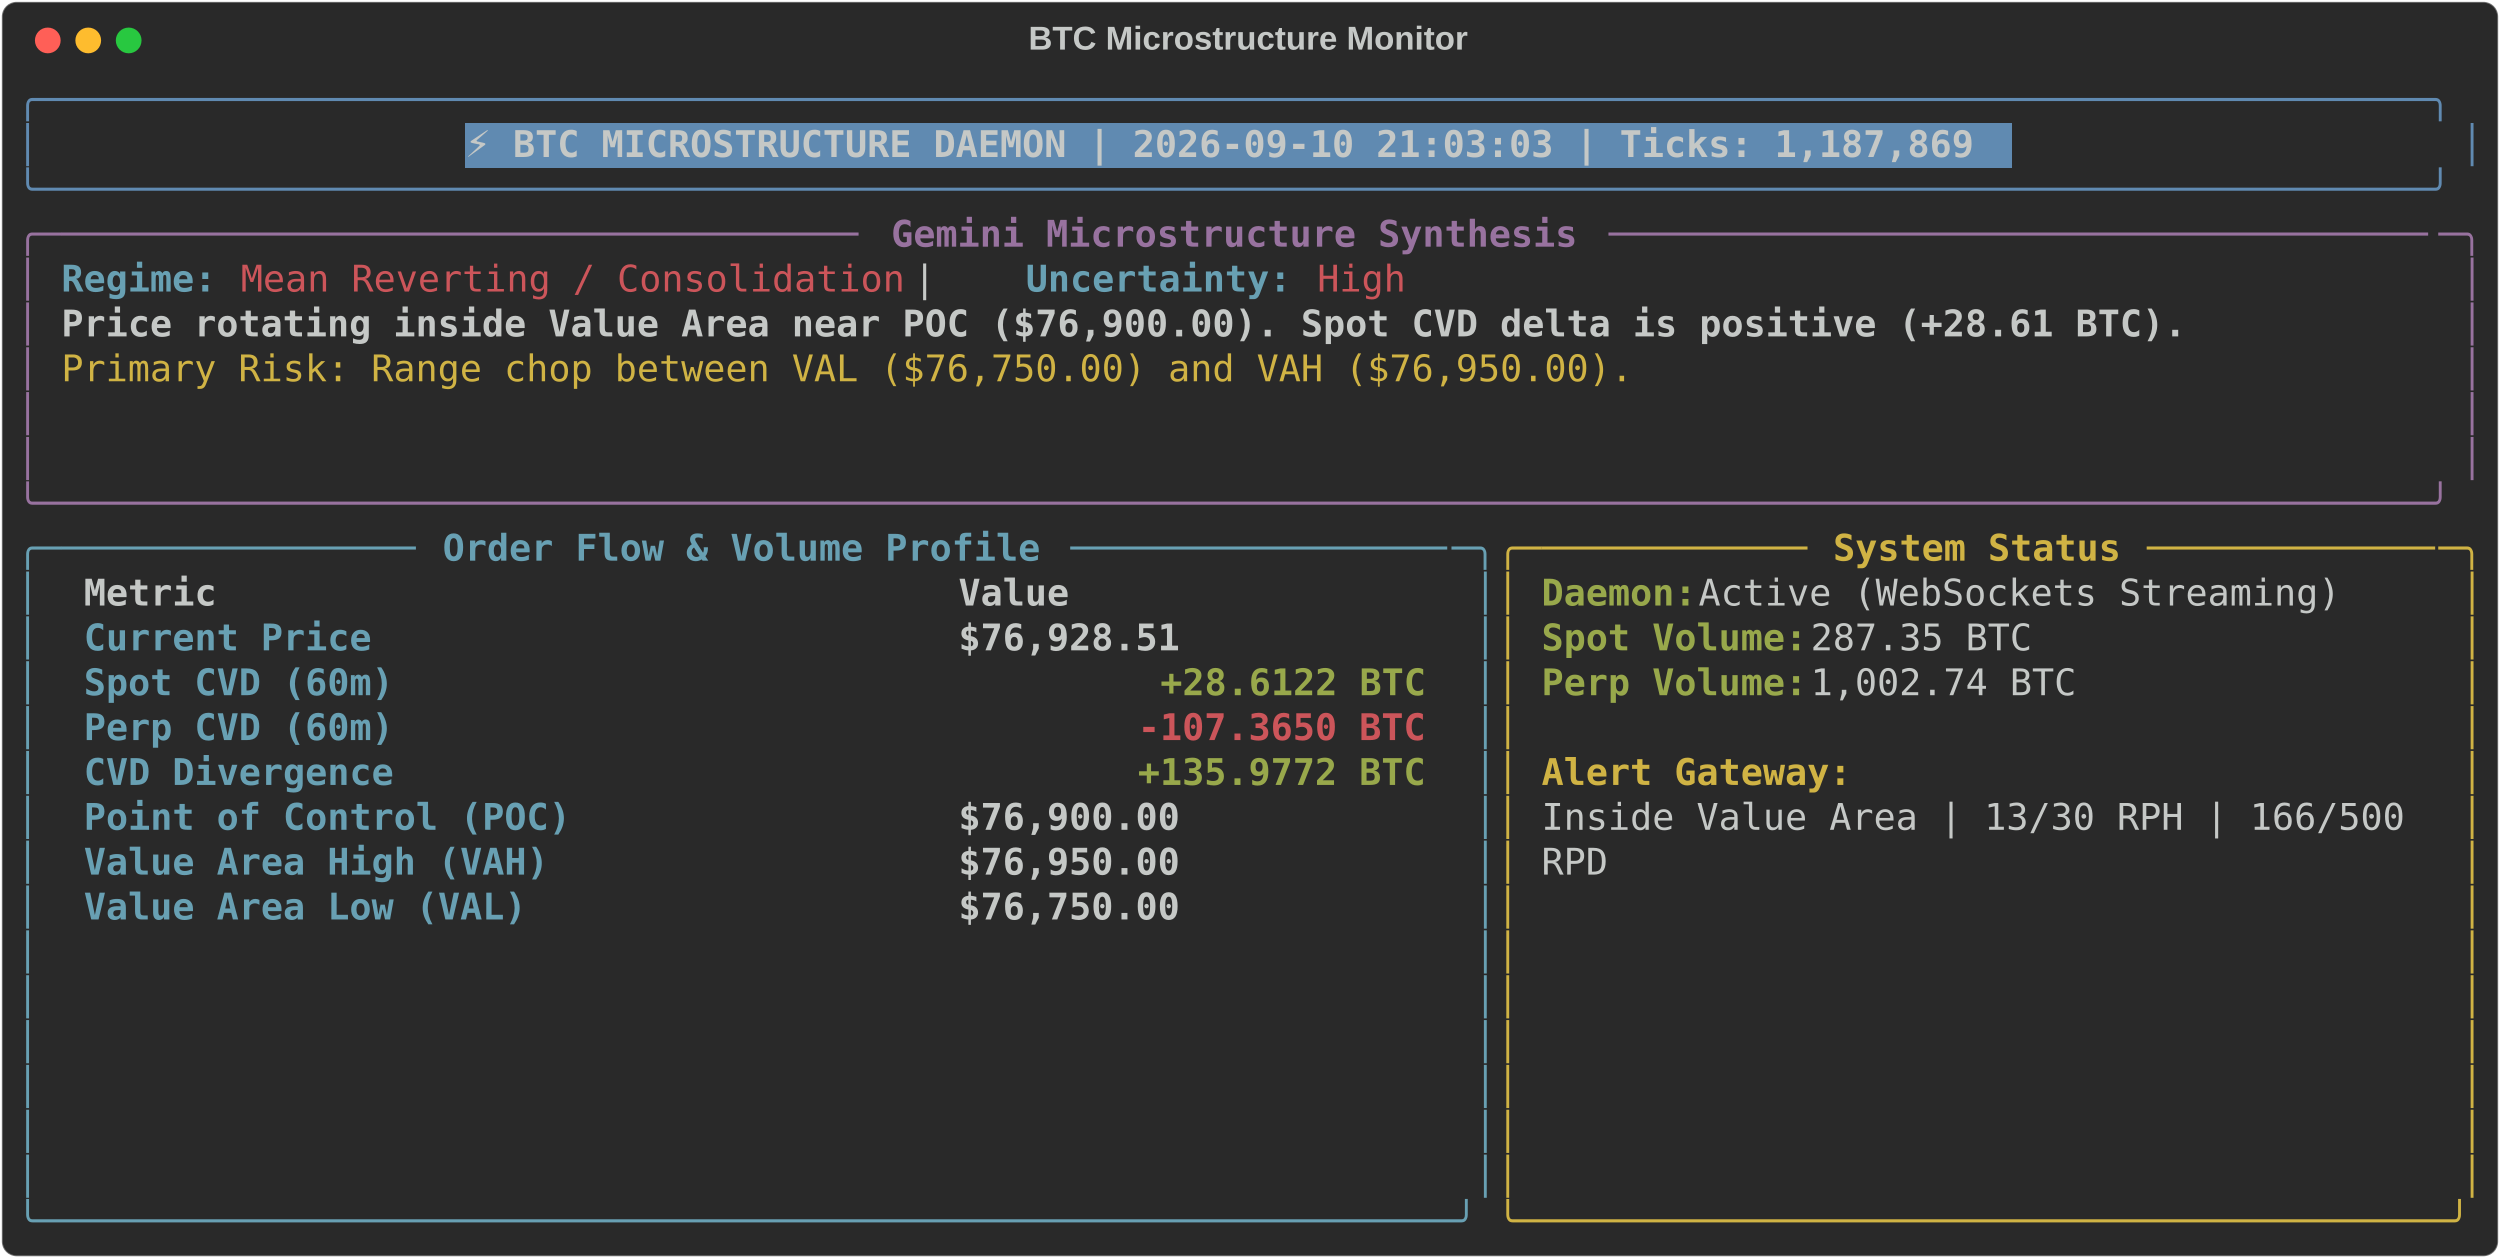
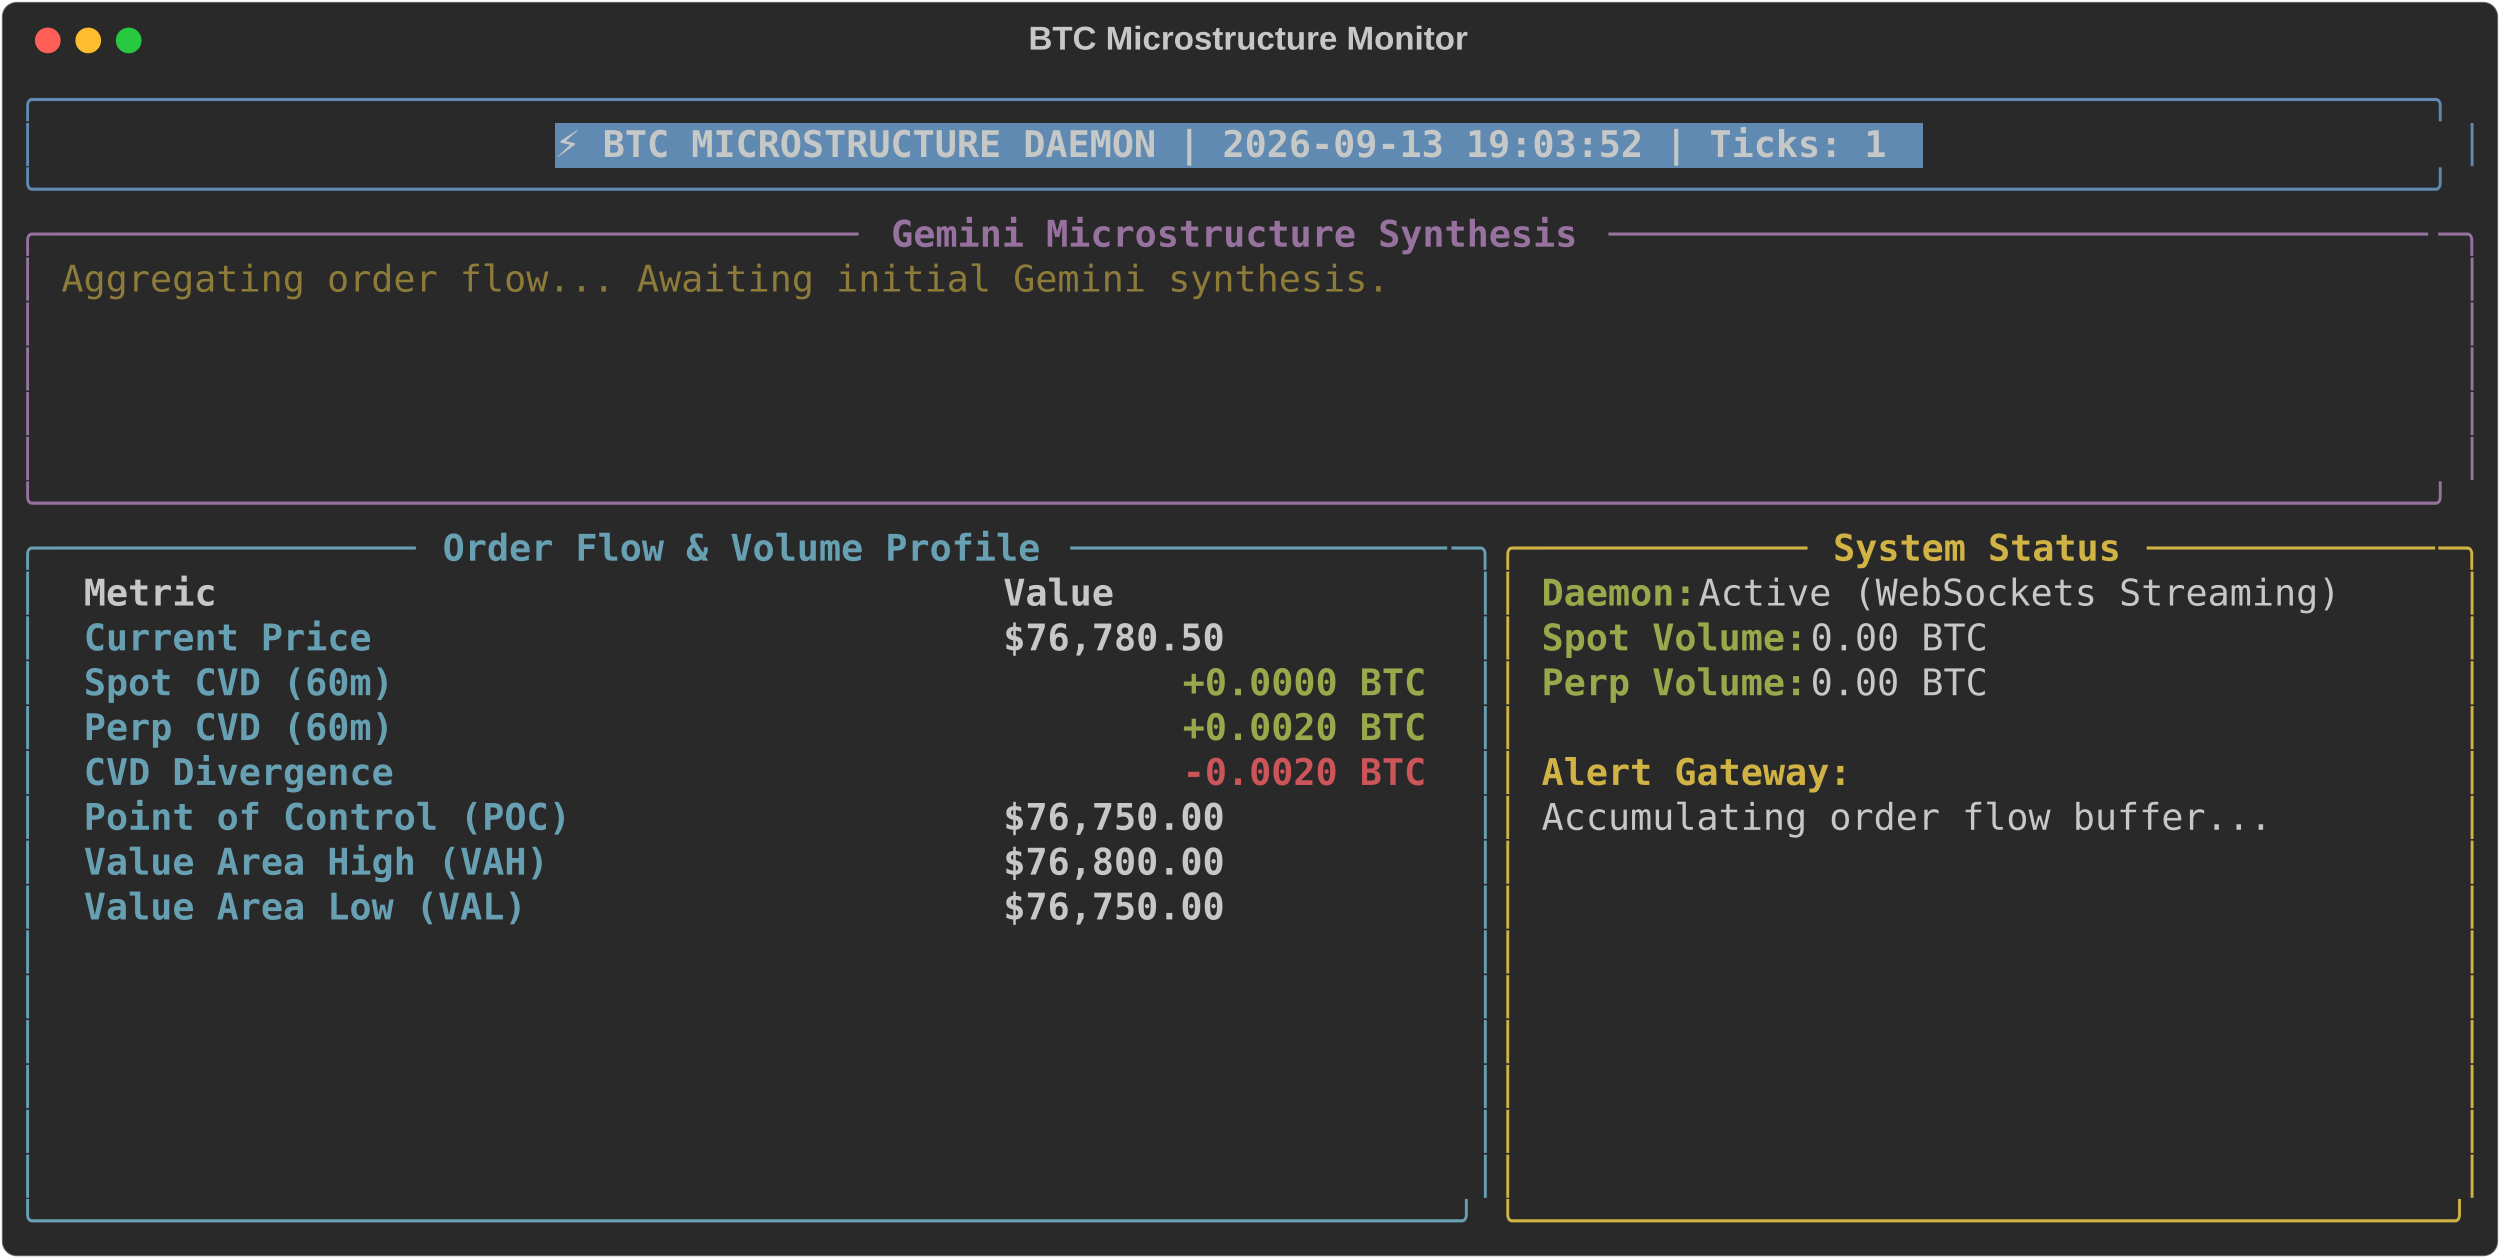
<svg xmlns="http://www.w3.org/2000/svg" class="rich-terminal" viewBox="0 0 1360 684.4">
  <style>

    @font-face {
        font-family: "Fira Code";
        src: local("FiraCode-Regular"),
                url("https://cdnjs.cloudflare.com/ajax/libs/firacode/6.2.0/woff2/FiraCode-Regular.woff2") format("woff2"),
                url("https://cdnjs.cloudflare.com/ajax/libs/firacode/6.2.0/woff/FiraCode-Regular.woff") format("woff");
        font-style: normal;
        font-weight: 400;
    }
    @font-face {
        font-family: "Fira Code";
        src: local("FiraCode-Bold"),
                url("https://cdnjs.cloudflare.com/ajax/libs/firacode/6.2.0/woff2/FiraCode-Bold.woff2") format("woff2"),
                url("https://cdnjs.cloudflare.com/ajax/libs/firacode/6.2.0/woff/FiraCode-Bold.woff") format("woff");
        font-style: bold;
        font-weight: 700;
    }

-     .terminal-3766177375-matrix {
+     .terminal-876259369-matrix {
        font-family: Fira Code, monospace;
        font-size: 20px;
        line-height: 24.4px;
        font-variant-east-asian: full-width;
    }

-     .terminal-3766177375-title {
+     .terminal-876259369-title {
        font-size: 18px;
        font-weight: bold;
        font-family: arial;
    }

-     .terminal-3766177375-r1 { fill: #608ab1 }
- .terminal-3766177375-r2 { fill: #c5c8c6 }
- .terminal-3766177375-r3 { fill: #c5c8c6;font-weight: bold }
- .terminal-3766177375-r4 { fill: #98729f }
- .terminal-3766177375-r5 { fill: #98729f;font-weight: bold }
- .terminal-3766177375-r6 { fill: #68a0b3;font-weight: bold }
- .terminal-3766177375-r7 { fill: #cc555a }
- .terminal-3766177375-r8 { fill: #d0b344 }
- .terminal-3766177375-r9 { fill: #68a0b3 }
- .terminal-3766177375-r10 { fill: #d0b344;font-weight: bold }
- .terminal-3766177375-r11 { fill: #98a84b;font-weight: bold }
- .terminal-3766177375-r12 { fill: #cc555a;font-weight: bold }
+     .terminal-876259369-r1 { fill: #608ab1 }
+ .terminal-876259369-r2 { fill: #c5c8c6 }
+ .terminal-876259369-r3 { fill: #c5c8c6;font-weight: bold }
+ .terminal-876259369-r4 { fill: #98729f }
+ .terminal-876259369-r5 { fill: #98729f;font-weight: bold }
+ .terminal-876259369-r6 { fill: #8d7b39 }
+ .terminal-876259369-r7 { fill: #68a0b3 }
+ .terminal-876259369-r8 { fill: #68a0b3;font-weight: bold }
+ .terminal-876259369-r9 { fill: #d0b344 }
+ .terminal-876259369-r10 { fill: #d0b344;font-weight: bold }
+ .terminal-876259369-r11 { fill: #98a84b;font-weight: bold }
+ .terminal-876259369-r12 { fill: #cc555a;font-weight: bold }
    </style>
  <defs>
-     <clipPath id="terminal-3766177375-clip-terminal">
+     <clipPath id="terminal-876259369-clip-terminal">
      <rect x="0" y="0" width="1341.0" height="633.4" />
    </clipPath>
-     <clipPath id="terminal-3766177375-line-0">
+     <clipPath id="terminal-876259369-line-0">
      <rect x="0" y="1.5" width="1342" height="24.65" />
    </clipPath>
-     <clipPath id="terminal-3766177375-line-1">
+     <clipPath id="terminal-876259369-line-1">
      <rect x="0" y="25.9" width="1342" height="24.65" />
    </clipPath>
-     <clipPath id="terminal-3766177375-line-2">
+     <clipPath id="terminal-876259369-line-2">
      <rect x="0" y="50.3" width="1342" height="24.65" />
    </clipPath>
-     <clipPath id="terminal-3766177375-line-3">
+     <clipPath id="terminal-876259369-line-3">
      <rect x="0" y="74.7" width="1342" height="24.65" />
    </clipPath>
-     <clipPath id="terminal-3766177375-line-4">
+     <clipPath id="terminal-876259369-line-4">
      <rect x="0" y="99.1" width="1342" height="24.65" />
    </clipPath>
-     <clipPath id="terminal-3766177375-line-5">
+     <clipPath id="terminal-876259369-line-5">
      <rect x="0" y="123.5" width="1342" height="24.65" />
    </clipPath>
-     <clipPath id="terminal-3766177375-line-6">
+     <clipPath id="terminal-876259369-line-6">
      <rect x="0" y="147.9" width="1342" height="24.65" />
    </clipPath>
-     <clipPath id="terminal-3766177375-line-7">
+     <clipPath id="terminal-876259369-line-7">
      <rect x="0" y="172.3" width="1342" height="24.65" />
    </clipPath>
-     <clipPath id="terminal-3766177375-line-8">
+     <clipPath id="terminal-876259369-line-8">
      <rect x="0" y="196.7" width="1342" height="24.65" />
    </clipPath>
-     <clipPath id="terminal-3766177375-line-9">
+     <clipPath id="terminal-876259369-line-9">
      <rect x="0" y="221.1" width="1342" height="24.65" />
    </clipPath>
-     <clipPath id="terminal-3766177375-line-10">
+     <clipPath id="terminal-876259369-line-10">
      <rect x="0" y="245.5" width="1342" height="24.65" />
    </clipPath>
-     <clipPath id="terminal-3766177375-line-11">
+     <clipPath id="terminal-876259369-line-11">
      <rect x="0" y="269.9" width="1342" height="24.65" />
    </clipPath>
-     <clipPath id="terminal-3766177375-line-12">
+     <clipPath id="terminal-876259369-line-12">
      <rect x="0" y="294.3" width="1342" height="24.65" />
    </clipPath>
-     <clipPath id="terminal-3766177375-line-13">
+     <clipPath id="terminal-876259369-line-13">
      <rect x="0" y="318.7" width="1342" height="24.65" />
    </clipPath>
-     <clipPath id="terminal-3766177375-line-14">
+     <clipPath id="terminal-876259369-line-14">
      <rect x="0" y="343.1" width="1342" height="24.65" />
    </clipPath>
-     <clipPath id="terminal-3766177375-line-15">
+     <clipPath id="terminal-876259369-line-15">
      <rect x="0" y="367.5" width="1342" height="24.65" />
    </clipPath>
-     <clipPath id="terminal-3766177375-line-16">
+     <clipPath id="terminal-876259369-line-16">
      <rect x="0" y="391.9" width="1342" height="24.65" />
    </clipPath>
-     <clipPath id="terminal-3766177375-line-17">
+     <clipPath id="terminal-876259369-line-17">
      <rect x="0" y="416.3" width="1342" height="24.65" />
    </clipPath>
-     <clipPath id="terminal-3766177375-line-18">
+     <clipPath id="terminal-876259369-line-18">
      <rect x="0" y="440.7" width="1342" height="24.65" />
    </clipPath>
-     <clipPath id="terminal-3766177375-line-19">
+     <clipPath id="terminal-876259369-line-19">
      <rect x="0" y="465.1" width="1342" height="24.65" />
    </clipPath>
-     <clipPath id="terminal-3766177375-line-20">
+     <clipPath id="terminal-876259369-line-20">
      <rect x="0" y="489.5" width="1342" height="24.65" />
    </clipPath>
-     <clipPath id="terminal-3766177375-line-21">
+     <clipPath id="terminal-876259369-line-21">
      <rect x="0" y="513.9" width="1342" height="24.65" />
    </clipPath>
-     <clipPath id="terminal-3766177375-line-22">
+     <clipPath id="terminal-876259369-line-22">
      <rect x="0" y="538.3" width="1342" height="24.65" />
    </clipPath>
-     <clipPath id="terminal-3766177375-line-23">
+     <clipPath id="terminal-876259369-line-23">
      <rect x="0" y="562.7" width="1342" height="24.65" />
    </clipPath>
-     <clipPath id="terminal-3766177375-line-24">
+     <clipPath id="terminal-876259369-line-24">
      <rect x="0" y="587.1" width="1342" height="24.65" />
    </clipPath>
  </defs>
  <rect fill="#292929" stroke="rgba(255,255,255,0.35)" stroke-width="1" x="1" y="1" width="1358" height="682.4" rx="8" />
-   <text class="terminal-3766177375-title" fill="#c5c8c6" text-anchor="middle" x="679" y="27">BTC Microstructure Monitor</text>
+   <text class="terminal-876259369-title" fill="#c5c8c6" text-anchor="middle" x="679" y="27">BTC Microstructure Monitor</text>
  <g transform="translate(26,22)">
    <circle cx="0" cy="0" r="7" fill="#ff5f57" />
    <circle cx="22" cy="0" r="7" fill="#febc2e" />
    <circle cx="44" cy="0" r="7" fill="#28c840" />
  </g>
-   <g transform="translate(9, 41)" clip-path="url(#terminal-3766177375-clip-terminal)">
-     <rect fill="#608ab1" x="244" y="25.9" width="841.8" height="24.65" shape-rendering="crispEdges" />
-     <g class="terminal-3766177375-matrix">
-       <text class="terminal-3766177375-r1" x="0" y="20" textLength="1342" clip-path="url(#terminal-3766177375-line-0)">╭────────────────────────────────────────────────────────────────────────────────────────────────────────────╮</text>
-       <text class="terminal-3766177375-r2" x="1342" y="20" textLength="12.2" clip-path="url(#terminal-3766177375-line-0)">
- </text>
-       <text class="terminal-3766177375-r1" x="0" y="44.4" textLength="12.2" clip-path="url(#terminal-3766177375-line-1)">│</text>
-       <text class="terminal-3766177375-r3" x="244" y="44.4" textLength="829.6" clip-path="url(#terminal-3766177375-line-1)">⚡ BTC MICROSTRUCTURE DAEMON | 2026-09-10 21:03:03 | Ticks: 1,187,869</text>
-       <text class="terminal-3766177375-r1" x="1329.8" y="44.4" textLength="12.2" clip-path="url(#terminal-3766177375-line-1)">│</text>
-       <text class="terminal-3766177375-r2" x="1342" y="44.4" textLength="12.2" clip-path="url(#terminal-3766177375-line-1)">
- </text>
-       <text class="terminal-3766177375-r1" x="0" y="68.8" textLength="1342" clip-path="url(#terminal-3766177375-line-2)">╰────────────────────────────────────────────────────────────────────────────────────────────────────────────╯</text>
-       <text class="terminal-3766177375-r2" x="1342" y="68.8" textLength="12.2" clip-path="url(#terminal-3766177375-line-2)">
- </text>
-       <text class="terminal-3766177375-r4" x="0" y="93.2" textLength="24.4" clip-path="url(#terminal-3766177375-line-3)">╭─</text>
-       <text class="terminal-3766177375-r4" x="24.4" y="93.2" textLength="439.2" clip-path="url(#terminal-3766177375-line-3)">────────────────────────────────────</text>
-       <text class="terminal-3766177375-r5" x="475.8" y="93.2" textLength="378.2" clip-path="url(#terminal-3766177375-line-3)">Gemini Microstructure Synthesis</text>
-       <text class="terminal-3766177375-r4" x="866.2" y="93.2" textLength="451.4" clip-path="url(#terminal-3766177375-line-3)">─────────────────────────────────────</text>
-       <text class="terminal-3766177375-r4" x="1317.6" y="93.2" textLength="24.4" clip-path="url(#terminal-3766177375-line-3)">─╮</text>
-       <text class="terminal-3766177375-r2" x="1342" y="93.2" textLength="12.2" clip-path="url(#terminal-3766177375-line-3)">
- </text>
-       <text class="terminal-3766177375-r4" x="0" y="117.6" textLength="12.2" clip-path="url(#terminal-3766177375-line-4)">│</text>
-       <text class="terminal-3766177375-r6" x="24.4" y="117.6" textLength="85.4" clip-path="url(#terminal-3766177375-line-4)">Regime:</text>
-       <text class="terminal-3766177375-r7" x="122" y="117.6" textLength="366" clip-path="url(#terminal-3766177375-line-4)">Mean Reverting / Consolidation</text>
-       <text class="terminal-3766177375-r2" x="488" y="117.6" textLength="61" clip-path="url(#terminal-3766177375-line-4)">  |  </text>
-       <text class="terminal-3766177375-r6" x="549" y="117.6" textLength="146.4" clip-path="url(#terminal-3766177375-line-4)">Uncertainty:</text>
-       <text class="terminal-3766177375-r7" x="707.6" y="117.6" textLength="48.8" clip-path="url(#terminal-3766177375-line-4)">High</text>
-       <text class="terminal-3766177375-r4" x="1329.8" y="117.6" textLength="12.2" clip-path="url(#terminal-3766177375-line-4)">│</text>
-       <text class="terminal-3766177375-r2" x="1342" y="117.6" textLength="12.2" clip-path="url(#terminal-3766177375-line-4)">
- </text>
-       <text class="terminal-3766177375-r4" x="0" y="142" textLength="12.2" clip-path="url(#terminal-3766177375-line-5)">│</text>
-       <text class="terminal-3766177375-r3" x="24.4" y="142" textLength="1171.2" clip-path="url(#terminal-3766177375-line-5)">Price rotating inside Value Area near POC ($76,900.00). Spot CVD delta is positive (+28.61 BTC).</text>
-       <text class="terminal-3766177375-r4" x="1329.8" y="142" textLength="12.2" clip-path="url(#terminal-3766177375-line-5)">│</text>
-       <text class="terminal-3766177375-r2" x="1342" y="142" textLength="12.2" clip-path="url(#terminal-3766177375-line-5)">
- </text>
-       <text class="terminal-3766177375-r4" x="0" y="166.4" textLength="12.2" clip-path="url(#terminal-3766177375-line-6)">│</text>
-       <text class="terminal-3766177375-r8" x="24.4" y="166.4" textLength="866.2" clip-path="url(#terminal-3766177375-line-6)">Primary Risk: Range chop between VAL ($76,750.00) and VAH ($76,950.00).</text>
-       <text class="terminal-3766177375-r4" x="1329.8" y="166.4" textLength="12.2" clip-path="url(#terminal-3766177375-line-6)">│</text>
-       <text class="terminal-3766177375-r2" x="1342" y="166.4" textLength="12.2" clip-path="url(#terminal-3766177375-line-6)">
- </text>
-       <text class="terminal-3766177375-r4" x="0" y="190.8" textLength="12.2" clip-path="url(#terminal-3766177375-line-7)">│</text>
-       <text class="terminal-3766177375-r4" x="1329.8" y="190.8" textLength="12.2" clip-path="url(#terminal-3766177375-line-7)">│</text>
-       <text class="terminal-3766177375-r2" x="1342" y="190.8" textLength="12.2" clip-path="url(#terminal-3766177375-line-7)">
- </text>
-       <text class="terminal-3766177375-r4" x="0" y="215.2" textLength="12.2" clip-path="url(#terminal-3766177375-line-8)">│</text>
-       <text class="terminal-3766177375-r4" x="1329.8" y="215.2" textLength="12.2" clip-path="url(#terminal-3766177375-line-8)">│</text>
-       <text class="terminal-3766177375-r2" x="1342" y="215.2" textLength="12.2" clip-path="url(#terminal-3766177375-line-8)">
- </text>
-       <text class="terminal-3766177375-r4" x="0" y="239.6" textLength="1342" clip-path="url(#terminal-3766177375-line-9)">╰────────────────────────────────────────────────────────────────────────────────────────────────────────────╯</text>
-       <text class="terminal-3766177375-r2" x="1342" y="239.6" textLength="12.2" clip-path="url(#terminal-3766177375-line-9)">
- </text>
-       <text class="terminal-3766177375-r9" x="0" y="264" textLength="24.4" clip-path="url(#terminal-3766177375-line-10)">╭─</text>
-       <text class="terminal-3766177375-r9" x="24.4" y="264" textLength="195.2" clip-path="url(#terminal-3766177375-line-10)">────────────────</text>
-       <text class="terminal-3766177375-r6" x="231.8" y="264" textLength="329.4" clip-path="url(#terminal-3766177375-line-10)">Order Flow &amp; Volume Profile</text>
-       <text class="terminal-3766177375-r9" x="573.4" y="264" textLength="207.4" clip-path="url(#terminal-3766177375-line-10)">─────────────────</text>
-       <text class="terminal-3766177375-r9" x="780.8" y="264" textLength="24.4" clip-path="url(#terminal-3766177375-line-10)">─╮</text>
-       <text class="terminal-3766177375-r8" x="805.2" y="264" textLength="24.4" clip-path="url(#terminal-3766177375-line-10)">╭─</text>
-       <text class="terminal-3766177375-r8" x="829.6" y="264" textLength="146.4" clip-path="url(#terminal-3766177375-line-10)">────────────</text>
-       <text class="terminal-3766177375-r10" x="988.2" y="264" textLength="158.6" clip-path="url(#terminal-3766177375-line-10)">System Status</text>
-       <text class="terminal-3766177375-r8" x="1159" y="264" textLength="158.6" clip-path="url(#terminal-3766177375-line-10)">─────────────</text>
-       <text class="terminal-3766177375-r8" x="1317.6" y="264" textLength="24.4" clip-path="url(#terminal-3766177375-line-10)">─╮</text>
-       <text class="terminal-3766177375-r2" x="1342" y="264" textLength="12.2" clip-path="url(#terminal-3766177375-line-10)">
- </text>
-       <text class="terminal-3766177375-r9" x="0" y="288.4" textLength="12.2" clip-path="url(#terminal-3766177375-line-11)">│</text>
-       <text class="terminal-3766177375-r3" x="36.6" y="288.4" textLength="451.4" clip-path="url(#terminal-3766177375-line-11)">Metric                               </text>
-       <text class="terminal-3766177375-r3" x="512.4" y="288.4" textLength="256.2" clip-path="url(#terminal-3766177375-line-11)">                Value</text>
-       <text class="terminal-3766177375-r9" x="793" y="288.4" textLength="12.2" clip-path="url(#terminal-3766177375-line-11)">│</text>
-       <text class="terminal-3766177375-r8" x="805.2" y="288.4" textLength="12.2" clip-path="url(#terminal-3766177375-line-11)">│</text>
-       <text class="terminal-3766177375-r11" x="829.6" y="288.4" textLength="85.4" clip-path="url(#terminal-3766177375-line-11)">Daemon:</text>
-       <text class="terminal-3766177375-r2" x="915" y="288.4" textLength="366" clip-path="url(#terminal-3766177375-line-11)"> Active (WebSockets Streaming)</text>
-       <text class="terminal-3766177375-r8" x="1329.8" y="288.4" textLength="12.2" clip-path="url(#terminal-3766177375-line-11)">│</text>
-       <text class="terminal-3766177375-r2" x="1342" y="288.4" textLength="12.2" clip-path="url(#terminal-3766177375-line-11)">
- </text>
-       <text class="terminal-3766177375-r9" x="0" y="312.8" textLength="12.2" clip-path="url(#terminal-3766177375-line-12)">│</text>
-       <text class="terminal-3766177375-r6" x="36.6" y="312.8" textLength="451.4" clip-path="url(#terminal-3766177375-line-12)">Current Price                        </text>
-       <text class="terminal-3766177375-r3" x="512.4" y="312.8" textLength="256.2" clip-path="url(#terminal-3766177375-line-12)">           $76,928.51</text>
-       <text class="terminal-3766177375-r9" x="793" y="312.8" textLength="12.2" clip-path="url(#terminal-3766177375-line-12)">│</text>
-       <text class="terminal-3766177375-r8" x="805.2" y="312.8" textLength="12.2" clip-path="url(#terminal-3766177375-line-12)">│</text>
-       <text class="terminal-3766177375-r11" x="829.6" y="312.8" textLength="146.4" clip-path="url(#terminal-3766177375-line-12)">Spot Volume:</text>
-       <text class="terminal-3766177375-r2" x="976" y="312.8" textLength="134.2" clip-path="url(#terminal-3766177375-line-12)"> 287.35 BTC</text>
-       <text class="terminal-3766177375-r8" x="1329.8" y="312.8" textLength="12.2" clip-path="url(#terminal-3766177375-line-12)">│</text>
-       <text class="terminal-3766177375-r2" x="1342" y="312.8" textLength="12.2" clip-path="url(#terminal-3766177375-line-12)">
- </text>
-       <text class="terminal-3766177375-r9" x="0" y="337.2" textLength="12.2" clip-path="url(#terminal-3766177375-line-13)">│</text>
-       <text class="terminal-3766177375-r6" x="36.6" y="337.2" textLength="451.4" clip-path="url(#terminal-3766177375-line-13)">Spot CVD (60m)                       </text>
-       <text class="terminal-3766177375-r11" x="622.2" y="337.2" textLength="146.4" clip-path="url(#terminal-3766177375-line-13)">+28.6122 BTC</text>
-       <text class="terminal-3766177375-r9" x="793" y="337.2" textLength="12.2" clip-path="url(#terminal-3766177375-line-13)">│</text>
-       <text class="terminal-3766177375-r8" x="805.2" y="337.2" textLength="12.2" clip-path="url(#terminal-3766177375-line-13)">│</text>
-       <text class="terminal-3766177375-r11" x="829.6" y="337.2" textLength="146.4" clip-path="url(#terminal-3766177375-line-13)">Perp Volume:</text>
-       <text class="terminal-3766177375-r2" x="976" y="337.2" textLength="158.6" clip-path="url(#terminal-3766177375-line-13)"> 1,002.74 BTC</text>
-       <text class="terminal-3766177375-r8" x="1329.8" y="337.2" textLength="12.2" clip-path="url(#terminal-3766177375-line-13)">│</text>
-       <text class="terminal-3766177375-r2" x="1342" y="337.2" textLength="12.2" clip-path="url(#terminal-3766177375-line-13)">
- </text>
-       <text class="terminal-3766177375-r9" x="0" y="361.6" textLength="12.2" clip-path="url(#terminal-3766177375-line-14)">│</text>
-       <text class="terminal-3766177375-r6" x="36.6" y="361.6" textLength="451.4" clip-path="url(#terminal-3766177375-line-14)">Perp CVD (60m)                       </text>
-       <text class="terminal-3766177375-r12" x="610" y="361.6" textLength="158.6" clip-path="url(#terminal-3766177375-line-14)">-107.3650 BTC</text>
-       <text class="terminal-3766177375-r9" x="793" y="361.6" textLength="12.2" clip-path="url(#terminal-3766177375-line-14)">│</text>
-       <text class="terminal-3766177375-r8" x="805.2" y="361.6" textLength="12.2" clip-path="url(#terminal-3766177375-line-14)">│</text>
-       <text class="terminal-3766177375-r8" x="1329.8" y="361.6" textLength="12.2" clip-path="url(#terminal-3766177375-line-14)">│</text>
-       <text class="terminal-3766177375-r2" x="1342" y="361.6" textLength="12.2" clip-path="url(#terminal-3766177375-line-14)">
- </text>
-       <text class="terminal-3766177375-r9" x="0" y="386" textLength="12.2" clip-path="url(#terminal-3766177375-line-15)">│</text>
-       <text class="terminal-3766177375-r6" x="36.6" y="386" textLength="451.4" clip-path="url(#terminal-3766177375-line-15)">CVD Divergence                       </text>
-       <text class="terminal-3766177375-r11" x="610" y="386" textLength="158.6" clip-path="url(#terminal-3766177375-line-15)">+135.9772 BTC</text>
-       <text class="terminal-3766177375-r9" x="793" y="386" textLength="12.2" clip-path="url(#terminal-3766177375-line-15)">│</text>
-       <text class="terminal-3766177375-r8" x="805.2" y="386" textLength="12.2" clip-path="url(#terminal-3766177375-line-15)">│</text>
-       <text class="terminal-3766177375-r10" x="829.6" y="386" textLength="170.8" clip-path="url(#terminal-3766177375-line-15)">Alert Gateway:</text>
-       <text class="terminal-3766177375-r8" x="1329.8" y="386" textLength="12.2" clip-path="url(#terminal-3766177375-line-15)">│</text>
-       <text class="terminal-3766177375-r2" x="1342" y="386" textLength="12.2" clip-path="url(#terminal-3766177375-line-15)">
- </text>
-       <text class="terminal-3766177375-r9" x="0" y="410.4" textLength="12.2" clip-path="url(#terminal-3766177375-line-16)">│</text>
-       <text class="terminal-3766177375-r6" x="36.6" y="410.4" textLength="451.4" clip-path="url(#terminal-3766177375-line-16)">Point of Control (POC)               </text>
-       <text class="terminal-3766177375-r3" x="512.4" y="410.4" textLength="256.2" clip-path="url(#terminal-3766177375-line-16)">           $76,900.00</text>
-       <text class="terminal-3766177375-r9" x="793" y="410.4" textLength="12.2" clip-path="url(#terminal-3766177375-line-16)">│</text>
-       <text class="terminal-3766177375-r8" x="805.2" y="410.4" textLength="12.2" clip-path="url(#terminal-3766177375-line-16)">│</text>
-       <text class="terminal-3766177375-r2" x="829.6" y="410.4" textLength="488" clip-path="url(#terminal-3766177375-line-16)">Inside Value Area | 13/30 RPH | 166/500 </text>
-       <text class="terminal-3766177375-r8" x="1329.8" y="410.4" textLength="12.2" clip-path="url(#terminal-3766177375-line-16)">│</text>
-       <text class="terminal-3766177375-r2" x="1342" y="410.4" textLength="12.2" clip-path="url(#terminal-3766177375-line-16)">
- </text>
-       <text class="terminal-3766177375-r9" x="0" y="434.8" textLength="12.2" clip-path="url(#terminal-3766177375-line-17)">│</text>
-       <text class="terminal-3766177375-r6" x="36.6" y="434.8" textLength="451.4" clip-path="url(#terminal-3766177375-line-17)">Value Area High (VAH)                </text>
-       <text class="terminal-3766177375-r3" x="512.4" y="434.8" textLength="256.2" clip-path="url(#terminal-3766177375-line-17)">           $76,950.00</text>
-       <text class="terminal-3766177375-r9" x="793" y="434.8" textLength="12.2" clip-path="url(#terminal-3766177375-line-17)">│</text>
-       <text class="terminal-3766177375-r8" x="805.2" y="434.8" textLength="12.2" clip-path="url(#terminal-3766177375-line-17)">│</text>
-       <text class="terminal-3766177375-r2" x="829.6" y="434.8" textLength="36.6" clip-path="url(#terminal-3766177375-line-17)">RPD</text>
-       <text class="terminal-3766177375-r8" x="1329.8" y="434.8" textLength="12.2" clip-path="url(#terminal-3766177375-line-17)">│</text>
-       <text class="terminal-3766177375-r2" x="1342" y="434.8" textLength="12.2" clip-path="url(#terminal-3766177375-line-17)">
- </text>
-       <text class="terminal-3766177375-r9" x="0" y="459.2" textLength="12.2" clip-path="url(#terminal-3766177375-line-18)">│</text>
-       <text class="terminal-3766177375-r6" x="36.6" y="459.2" textLength="451.4" clip-path="url(#terminal-3766177375-line-18)">Value Area Low (VAL)                 </text>
-       <text class="terminal-3766177375-r3" x="512.4" y="459.2" textLength="256.2" clip-path="url(#terminal-3766177375-line-18)">           $76,750.00</text>
-       <text class="terminal-3766177375-r9" x="793" y="459.2" textLength="12.2" clip-path="url(#terminal-3766177375-line-18)">│</text>
-       <text class="terminal-3766177375-r8" x="805.2" y="459.2" textLength="12.2" clip-path="url(#terminal-3766177375-line-18)">│</text>
-       <text class="terminal-3766177375-r8" x="1329.8" y="459.2" textLength="12.2" clip-path="url(#terminal-3766177375-line-18)">│</text>
-       <text class="terminal-3766177375-r2" x="1342" y="459.2" textLength="12.2" clip-path="url(#terminal-3766177375-line-18)">
- </text>
-       <text class="terminal-3766177375-r9" x="0" y="483.6" textLength="12.2" clip-path="url(#terminal-3766177375-line-19)">│</text>
-       <text class="terminal-3766177375-r9" x="793" y="483.6" textLength="12.2" clip-path="url(#terminal-3766177375-line-19)">│</text>
-       <text class="terminal-3766177375-r8" x="805.2" y="483.6" textLength="12.2" clip-path="url(#terminal-3766177375-line-19)">│</text>
-       <text class="terminal-3766177375-r8" x="1329.8" y="483.6" textLength="12.2" clip-path="url(#terminal-3766177375-line-19)">│</text>
-       <text class="terminal-3766177375-r2" x="1342" y="483.6" textLength="12.2" clip-path="url(#terminal-3766177375-line-19)">
- </text>
-       <text class="terminal-3766177375-r9" x="0" y="508" textLength="12.2" clip-path="url(#terminal-3766177375-line-20)">│</text>
-       <text class="terminal-3766177375-r9" x="793" y="508" textLength="12.2" clip-path="url(#terminal-3766177375-line-20)">│</text>
-       <text class="terminal-3766177375-r8" x="805.2" y="508" textLength="12.2" clip-path="url(#terminal-3766177375-line-20)">│</text>
-       <text class="terminal-3766177375-r8" x="1329.8" y="508" textLength="12.2" clip-path="url(#terminal-3766177375-line-20)">│</text>
-       <text class="terminal-3766177375-r2" x="1342" y="508" textLength="12.2" clip-path="url(#terminal-3766177375-line-20)">
- </text>
-       <text class="terminal-3766177375-r9" x="0" y="532.4" textLength="12.2" clip-path="url(#terminal-3766177375-line-21)">│</text>
-       <text class="terminal-3766177375-r9" x="793" y="532.4" textLength="12.2" clip-path="url(#terminal-3766177375-line-21)">│</text>
-       <text class="terminal-3766177375-r8" x="805.2" y="532.4" textLength="12.2" clip-path="url(#terminal-3766177375-line-21)">│</text>
-       <text class="terminal-3766177375-r8" x="1329.8" y="532.4" textLength="12.2" clip-path="url(#terminal-3766177375-line-21)">│</text>
-       <text class="terminal-3766177375-r2" x="1342" y="532.4" textLength="12.2" clip-path="url(#terminal-3766177375-line-21)">
- </text>
-       <text class="terminal-3766177375-r9" x="0" y="556.8" textLength="12.2" clip-path="url(#terminal-3766177375-line-22)">│</text>
-       <text class="terminal-3766177375-r9" x="793" y="556.8" textLength="12.2" clip-path="url(#terminal-3766177375-line-22)">│</text>
-       <text class="terminal-3766177375-r8" x="805.2" y="556.8" textLength="12.2" clip-path="url(#terminal-3766177375-line-22)">│</text>
-       <text class="terminal-3766177375-r8" x="1329.8" y="556.8" textLength="12.2" clip-path="url(#terminal-3766177375-line-22)">│</text>
-       <text class="terminal-3766177375-r2" x="1342" y="556.8" textLength="12.2" clip-path="url(#terminal-3766177375-line-22)">
- </text>
-       <text class="terminal-3766177375-r9" x="0" y="581.2" textLength="12.2" clip-path="url(#terminal-3766177375-line-23)">│</text>
-       <text class="terminal-3766177375-r9" x="793" y="581.2" textLength="12.2" clip-path="url(#terminal-3766177375-line-23)">│</text>
-       <text class="terminal-3766177375-r8" x="805.2" y="581.2" textLength="12.2" clip-path="url(#terminal-3766177375-line-23)">│</text>
-       <text class="terminal-3766177375-r8" x="1329.8" y="581.2" textLength="12.2" clip-path="url(#terminal-3766177375-line-23)">│</text>
-       <text class="terminal-3766177375-r2" x="1342" y="581.2" textLength="12.2" clip-path="url(#terminal-3766177375-line-23)">
- </text>
-       <text class="terminal-3766177375-r9" x="0" y="605.6" textLength="12.2" clip-path="url(#terminal-3766177375-line-24)">│</text>
-       <text class="terminal-3766177375-r9" x="793" y="605.6" textLength="12.2" clip-path="url(#terminal-3766177375-line-24)">│</text>
-       <text class="terminal-3766177375-r8" x="805.2" y="605.6" textLength="12.2" clip-path="url(#terminal-3766177375-line-24)">│</text>
-       <text class="terminal-3766177375-r8" x="1329.8" y="605.6" textLength="12.2" clip-path="url(#terminal-3766177375-line-24)">│</text>
-       <text class="terminal-3766177375-r2" x="1342" y="605.6" textLength="12.2" clip-path="url(#terminal-3766177375-line-24)">
- </text>
-       <text class="terminal-3766177375-r9" x="0" y="630" textLength="805.2" clip-path="url(#terminal-3766177375-line-25)">╰────────────────────────────────────────────────────────────────╯</text>
-       <text class="terminal-3766177375-r8" x="805.2" y="630" textLength="536.8" clip-path="url(#terminal-3766177375-line-25)">╰──────────────────────────────────────────╯</text>
-       <text class="terminal-3766177375-r2" x="1342" y="630" textLength="12.2" clip-path="url(#terminal-3766177375-line-25)">
+   <g transform="translate(9, 41)" clip-path="url(#terminal-876259369-clip-terminal)">
+     <rect fill="#608ab1" x="292.8" y="25.9" width="744.2" height="24.65" shape-rendering="crispEdges" />
+     <g class="terminal-876259369-matrix">
+       <text class="terminal-876259369-r1" x="0" y="20" textLength="1342" clip-path="url(#terminal-876259369-line-0)">╭────────────────────────────────────────────────────────────────────────────────────────────────────────────╮</text>
+       <text class="terminal-876259369-r2" x="1342" y="20" textLength="12.2" clip-path="url(#terminal-876259369-line-0)">
+ </text>
+       <text class="terminal-876259369-r1" x="0" y="44.4" textLength="12.2" clip-path="url(#terminal-876259369-line-1)">│</text>
+       <text class="terminal-876259369-r3" x="292.8" y="44.4" textLength="732" clip-path="url(#terminal-876259369-line-1)">⚡ BTC MICROSTRUCTURE DAEMON | 2026-09-13 19:03:52 | Ticks: 1</text>
+       <text class="terminal-876259369-r1" x="1329.8" y="44.4" textLength="12.2" clip-path="url(#terminal-876259369-line-1)">│</text>
+       <text class="terminal-876259369-r2" x="1342" y="44.4" textLength="12.2" clip-path="url(#terminal-876259369-line-1)">
+ </text>
+       <text class="terminal-876259369-r1" x="0" y="68.8" textLength="1342" clip-path="url(#terminal-876259369-line-2)">╰────────────────────────────────────────────────────────────────────────────────────────────────────────────╯</text>
+       <text class="terminal-876259369-r2" x="1342" y="68.8" textLength="12.2" clip-path="url(#terminal-876259369-line-2)">
+ </text>
+       <text class="terminal-876259369-r4" x="0" y="93.2" textLength="24.4" clip-path="url(#terminal-876259369-line-3)">╭─</text>
+       <text class="terminal-876259369-r4" x="24.4" y="93.2" textLength="439.2" clip-path="url(#terminal-876259369-line-3)">────────────────────────────────────</text>
+       <text class="terminal-876259369-r5" x="475.8" y="93.2" textLength="378.2" clip-path="url(#terminal-876259369-line-3)">Gemini Microstructure Synthesis</text>
+       <text class="terminal-876259369-r4" x="866.2" y="93.2" textLength="451.4" clip-path="url(#terminal-876259369-line-3)">─────────────────────────────────────</text>
+       <text class="terminal-876259369-r4" x="1317.6" y="93.2" textLength="24.4" clip-path="url(#terminal-876259369-line-3)">─╮</text>
+       <text class="terminal-876259369-r2" x="1342" y="93.2" textLength="12.2" clip-path="url(#terminal-876259369-line-3)">
+ </text>
+       <text class="terminal-876259369-r4" x="0" y="117.6" textLength="12.2" clip-path="url(#terminal-876259369-line-4)">│</text>
+       <text class="terminal-876259369-r6" x="24.4" y="117.6" textLength="732" clip-path="url(#terminal-876259369-line-4)">Aggregating order flow... Awaiting initial Gemini synthesis.</text>
+       <text class="terminal-876259369-r4" x="1329.8" y="117.6" textLength="12.2" clip-path="url(#terminal-876259369-line-4)">│</text>
+       <text class="terminal-876259369-r2" x="1342" y="117.6" textLength="12.2" clip-path="url(#terminal-876259369-line-4)">
+ </text>
+       <text class="terminal-876259369-r4" x="0" y="142" textLength="12.2" clip-path="url(#terminal-876259369-line-5)">│</text>
+       <text class="terminal-876259369-r4" x="1329.8" y="142" textLength="12.2" clip-path="url(#terminal-876259369-line-5)">│</text>
+       <text class="terminal-876259369-r2" x="1342" y="142" textLength="12.2" clip-path="url(#terminal-876259369-line-5)">
+ </text>
+       <text class="terminal-876259369-r4" x="0" y="166.4" textLength="12.2" clip-path="url(#terminal-876259369-line-6)">│</text>
+       <text class="terminal-876259369-r4" x="1329.8" y="166.4" textLength="12.2" clip-path="url(#terminal-876259369-line-6)">│</text>
+       <text class="terminal-876259369-r2" x="1342" y="166.4" textLength="12.2" clip-path="url(#terminal-876259369-line-6)">
+ </text>
+       <text class="terminal-876259369-r4" x="0" y="190.8" textLength="12.2" clip-path="url(#terminal-876259369-line-7)">│</text>
+       <text class="terminal-876259369-r4" x="1329.8" y="190.8" textLength="12.2" clip-path="url(#terminal-876259369-line-7)">│</text>
+       <text class="terminal-876259369-r2" x="1342" y="190.8" textLength="12.2" clip-path="url(#terminal-876259369-line-7)">
+ </text>
+       <text class="terminal-876259369-r4" x="0" y="215.2" textLength="12.2" clip-path="url(#terminal-876259369-line-8)">│</text>
+       <text class="terminal-876259369-r4" x="1329.8" y="215.2" textLength="12.2" clip-path="url(#terminal-876259369-line-8)">│</text>
+       <text class="terminal-876259369-r2" x="1342" y="215.2" textLength="12.2" clip-path="url(#terminal-876259369-line-8)">
+ </text>
+       <text class="terminal-876259369-r4" x="0" y="239.6" textLength="1342" clip-path="url(#terminal-876259369-line-9)">╰────────────────────────────────────────────────────────────────────────────────────────────────────────────╯</text>
+       <text class="terminal-876259369-r2" x="1342" y="239.6" textLength="12.2" clip-path="url(#terminal-876259369-line-9)">
+ </text>
+       <text class="terminal-876259369-r7" x="0" y="264" textLength="24.4" clip-path="url(#terminal-876259369-line-10)">╭─</text>
+       <text class="terminal-876259369-r7" x="24.4" y="264" textLength="195.2" clip-path="url(#terminal-876259369-line-10)">────────────────</text>
+       <text class="terminal-876259369-r8" x="231.8" y="264" textLength="329.4" clip-path="url(#terminal-876259369-line-10)">Order Flow &amp; Volume Profile</text>
+       <text class="terminal-876259369-r7" x="573.4" y="264" textLength="207.4" clip-path="url(#terminal-876259369-line-10)">─────────────────</text>
+       <text class="terminal-876259369-r7" x="780.8" y="264" textLength="24.4" clip-path="url(#terminal-876259369-line-10)">─╮</text>
+       <text class="terminal-876259369-r9" x="805.2" y="264" textLength="24.4" clip-path="url(#terminal-876259369-line-10)">╭─</text>
+       <text class="terminal-876259369-r9" x="829.6" y="264" textLength="146.4" clip-path="url(#terminal-876259369-line-10)">────────────</text>
+       <text class="terminal-876259369-r10" x="988.2" y="264" textLength="158.6" clip-path="url(#terminal-876259369-line-10)">System Status</text>
+       <text class="terminal-876259369-r9" x="1159" y="264" textLength="158.6" clip-path="url(#terminal-876259369-line-10)">─────────────</text>
+       <text class="terminal-876259369-r9" x="1317.6" y="264" textLength="24.4" clip-path="url(#terminal-876259369-line-10)">─╮</text>
+       <text class="terminal-876259369-r2" x="1342" y="264" textLength="12.2" clip-path="url(#terminal-876259369-line-10)">
+ </text>
+       <text class="terminal-876259369-r7" x="0" y="288.4" textLength="12.2" clip-path="url(#terminal-876259369-line-11)">│</text>
+       <text class="terminal-876259369-r3" x="36.6" y="288.4" textLength="475.8" clip-path="url(#terminal-876259369-line-11)">Metric                                 </text>
+       <text class="terminal-876259369-r3" x="536.8" y="288.4" textLength="231.8" clip-path="url(#terminal-876259369-line-11)">              Value</text>
+       <text class="terminal-876259369-r7" x="793" y="288.4" textLength="12.2" clip-path="url(#terminal-876259369-line-11)">│</text>
+       <text class="terminal-876259369-r9" x="805.2" y="288.4" textLength="12.2" clip-path="url(#terminal-876259369-line-11)">│</text>
+       <text class="terminal-876259369-r11" x="829.6" y="288.4" textLength="85.4" clip-path="url(#terminal-876259369-line-11)">Daemon:</text>
+       <text class="terminal-876259369-r2" x="915" y="288.4" textLength="366" clip-path="url(#terminal-876259369-line-11)"> Active (WebSockets Streaming)</text>
+       <text class="terminal-876259369-r9" x="1329.8" y="288.4" textLength="12.2" clip-path="url(#terminal-876259369-line-11)">│</text>
+       <text class="terminal-876259369-r2" x="1342" y="288.4" textLength="12.2" clip-path="url(#terminal-876259369-line-11)">
+ </text>
+       <text class="terminal-876259369-r7" x="0" y="312.8" textLength="12.2" clip-path="url(#terminal-876259369-line-12)">│</text>
+       <text class="terminal-876259369-r8" x="36.6" y="312.8" textLength="475.8" clip-path="url(#terminal-876259369-line-12)">Current Price                          </text>
+       <text class="terminal-876259369-r3" x="536.8" y="312.8" textLength="231.8" clip-path="url(#terminal-876259369-line-12)">         $76,780.50</text>
+       <text class="terminal-876259369-r7" x="793" y="312.8" textLength="12.2" clip-path="url(#terminal-876259369-line-12)">│</text>
+       <text class="terminal-876259369-r9" x="805.2" y="312.8" textLength="12.2" clip-path="url(#terminal-876259369-line-12)">│</text>
+       <text class="terminal-876259369-r11" x="829.6" y="312.8" textLength="146.4" clip-path="url(#terminal-876259369-line-12)">Spot Volume:</text>
+       <text class="terminal-876259369-r2" x="976" y="312.8" textLength="109.8" clip-path="url(#terminal-876259369-line-12)"> 0.00 BTC</text>
+       <text class="terminal-876259369-r9" x="1329.8" y="312.8" textLength="12.2" clip-path="url(#terminal-876259369-line-12)">│</text>
+       <text class="terminal-876259369-r2" x="1342" y="312.8" textLength="12.2" clip-path="url(#terminal-876259369-line-12)">
+ </text>
+       <text class="terminal-876259369-r7" x="0" y="337.2" textLength="12.2" clip-path="url(#terminal-876259369-line-13)">│</text>
+       <text class="terminal-876259369-r8" x="36.6" y="337.2" textLength="475.8" clip-path="url(#terminal-876259369-line-13)">Spot CVD (60m)                         </text>
+       <text class="terminal-876259369-r11" x="634.4" y="337.2" textLength="134.2" clip-path="url(#terminal-876259369-line-13)">+0.0000 BTC</text>
+       <text class="terminal-876259369-r7" x="793" y="337.2" textLength="12.2" clip-path="url(#terminal-876259369-line-13)">│</text>
+       <text class="terminal-876259369-r9" x="805.2" y="337.2" textLength="12.2" clip-path="url(#terminal-876259369-line-13)">│</text>
+       <text class="terminal-876259369-r11" x="829.6" y="337.2" textLength="146.4" clip-path="url(#terminal-876259369-line-13)">Perp Volume:</text>
+       <text class="terminal-876259369-r2" x="976" y="337.2" textLength="109.8" clip-path="url(#terminal-876259369-line-13)"> 0.00 BTC</text>
+       <text class="terminal-876259369-r9" x="1329.8" y="337.2" textLength="12.2" clip-path="url(#terminal-876259369-line-13)">│</text>
+       <text class="terminal-876259369-r2" x="1342" y="337.2" textLength="12.2" clip-path="url(#terminal-876259369-line-13)">
+ </text>
+       <text class="terminal-876259369-r7" x="0" y="361.6" textLength="12.2" clip-path="url(#terminal-876259369-line-14)">│</text>
+       <text class="terminal-876259369-r8" x="36.6" y="361.6" textLength="475.8" clip-path="url(#terminal-876259369-line-14)">Perp CVD (60m)                         </text>
+       <text class="terminal-876259369-r11" x="634.4" y="361.6" textLength="134.2" clip-path="url(#terminal-876259369-line-14)">+0.0020 BTC</text>
+       <text class="terminal-876259369-r7" x="793" y="361.6" textLength="12.2" clip-path="url(#terminal-876259369-line-14)">│</text>
+       <text class="terminal-876259369-r9" x="805.2" y="361.6" textLength="12.2" clip-path="url(#terminal-876259369-line-14)">│</text>
+       <text class="terminal-876259369-r9" x="1329.8" y="361.6" textLength="12.2" clip-path="url(#terminal-876259369-line-14)">│</text>
+       <text class="terminal-876259369-r2" x="1342" y="361.6" textLength="12.2" clip-path="url(#terminal-876259369-line-14)">
+ </text>
+       <text class="terminal-876259369-r7" x="0" y="386" textLength="12.2" clip-path="url(#terminal-876259369-line-15)">│</text>
+       <text class="terminal-876259369-r8" x="36.6" y="386" textLength="475.8" clip-path="url(#terminal-876259369-line-15)">CVD Divergence                         </text>
+       <text class="terminal-876259369-r12" x="634.4" y="386" textLength="134.2" clip-path="url(#terminal-876259369-line-15)">-0.0020 BTC</text>
+       <text class="terminal-876259369-r7" x="793" y="386" textLength="12.2" clip-path="url(#terminal-876259369-line-15)">│</text>
+       <text class="terminal-876259369-r9" x="805.2" y="386" textLength="12.2" clip-path="url(#terminal-876259369-line-15)">│</text>
+       <text class="terminal-876259369-r10" x="829.6" y="386" textLength="170.8" clip-path="url(#terminal-876259369-line-15)">Alert Gateway:</text>
+       <text class="terminal-876259369-r9" x="1329.8" y="386" textLength="12.2" clip-path="url(#terminal-876259369-line-15)">│</text>
+       <text class="terminal-876259369-r2" x="1342" y="386" textLength="12.2" clip-path="url(#terminal-876259369-line-15)">
+ </text>
+       <text class="terminal-876259369-r7" x="0" y="410.4" textLength="12.2" clip-path="url(#terminal-876259369-line-16)">│</text>
+       <text class="terminal-876259369-r8" x="36.6" y="410.4" textLength="475.8" clip-path="url(#terminal-876259369-line-16)">Point of Control (POC)                 </text>
+       <text class="terminal-876259369-r3" x="536.8" y="410.4" textLength="231.8" clip-path="url(#terminal-876259369-line-16)">         $76,750.00</text>
+       <text class="terminal-876259369-r7" x="793" y="410.4" textLength="12.2" clip-path="url(#terminal-876259369-line-16)">│</text>
+       <text class="terminal-876259369-r9" x="805.2" y="410.4" textLength="12.2" clip-path="url(#terminal-876259369-line-16)">│</text>
+       <text class="terminal-876259369-r2" x="829.6" y="410.4" textLength="402.6" clip-path="url(#terminal-876259369-line-16)">Accumulating order flow buffer...</text>
+       <text class="terminal-876259369-r9" x="1329.8" y="410.4" textLength="12.2" clip-path="url(#terminal-876259369-line-16)">│</text>
+       <text class="terminal-876259369-r2" x="1342" y="410.4" textLength="12.2" clip-path="url(#terminal-876259369-line-16)">
+ </text>
+       <text class="terminal-876259369-r7" x="0" y="434.8" textLength="12.2" clip-path="url(#terminal-876259369-line-17)">│</text>
+       <text class="terminal-876259369-r8" x="36.6" y="434.8" textLength="475.8" clip-path="url(#terminal-876259369-line-17)">Value Area High (VAH)                  </text>
+       <text class="terminal-876259369-r3" x="536.8" y="434.8" textLength="231.8" clip-path="url(#terminal-876259369-line-17)">         $76,800.00</text>
+       <text class="terminal-876259369-r7" x="793" y="434.8" textLength="12.2" clip-path="url(#terminal-876259369-line-17)">│</text>
+       <text class="terminal-876259369-r9" x="805.2" y="434.8" textLength="12.2" clip-path="url(#terminal-876259369-line-17)">│</text>
+       <text class="terminal-876259369-r9" x="1329.8" y="434.8" textLength="12.2" clip-path="url(#terminal-876259369-line-17)">│</text>
+       <text class="terminal-876259369-r2" x="1342" y="434.8" textLength="12.2" clip-path="url(#terminal-876259369-line-17)">
+ </text>
+       <text class="terminal-876259369-r7" x="0" y="459.2" textLength="12.2" clip-path="url(#terminal-876259369-line-18)">│</text>
+       <text class="terminal-876259369-r8" x="36.6" y="459.2" textLength="475.8" clip-path="url(#terminal-876259369-line-18)">Value Area Low (VAL)                   </text>
+       <text class="terminal-876259369-r3" x="536.8" y="459.2" textLength="231.8" clip-path="url(#terminal-876259369-line-18)">         $76,750.00</text>
+       <text class="terminal-876259369-r7" x="793" y="459.2" textLength="12.2" clip-path="url(#terminal-876259369-line-18)">│</text>
+       <text class="terminal-876259369-r9" x="805.2" y="459.2" textLength="12.2" clip-path="url(#terminal-876259369-line-18)">│</text>
+       <text class="terminal-876259369-r9" x="1329.8" y="459.2" textLength="12.2" clip-path="url(#terminal-876259369-line-18)">│</text>
+       <text class="terminal-876259369-r2" x="1342" y="459.2" textLength="12.2" clip-path="url(#terminal-876259369-line-18)">
+ </text>
+       <text class="terminal-876259369-r7" x="0" y="483.6" textLength="12.2" clip-path="url(#terminal-876259369-line-19)">│</text>
+       <text class="terminal-876259369-r7" x="793" y="483.6" textLength="12.2" clip-path="url(#terminal-876259369-line-19)">│</text>
+       <text class="terminal-876259369-r9" x="805.2" y="483.6" textLength="12.2" clip-path="url(#terminal-876259369-line-19)">│</text>
+       <text class="terminal-876259369-r9" x="1329.8" y="483.6" textLength="12.2" clip-path="url(#terminal-876259369-line-19)">│</text>
+       <text class="terminal-876259369-r2" x="1342" y="483.6" textLength="12.2" clip-path="url(#terminal-876259369-line-19)">
+ </text>
+       <text class="terminal-876259369-r7" x="0" y="508" textLength="12.2" clip-path="url(#terminal-876259369-line-20)">│</text>
+       <text class="terminal-876259369-r7" x="793" y="508" textLength="12.2" clip-path="url(#terminal-876259369-line-20)">│</text>
+       <text class="terminal-876259369-r9" x="805.2" y="508" textLength="12.2" clip-path="url(#terminal-876259369-line-20)">│</text>
+       <text class="terminal-876259369-r9" x="1329.8" y="508" textLength="12.2" clip-path="url(#terminal-876259369-line-20)">│</text>
+       <text class="terminal-876259369-r2" x="1342" y="508" textLength="12.2" clip-path="url(#terminal-876259369-line-20)">
+ </text>
+       <text class="terminal-876259369-r7" x="0" y="532.4" textLength="12.2" clip-path="url(#terminal-876259369-line-21)">│</text>
+       <text class="terminal-876259369-r7" x="793" y="532.4" textLength="12.2" clip-path="url(#terminal-876259369-line-21)">│</text>
+       <text class="terminal-876259369-r9" x="805.2" y="532.4" textLength="12.2" clip-path="url(#terminal-876259369-line-21)">│</text>
+       <text class="terminal-876259369-r9" x="1329.8" y="532.4" textLength="12.2" clip-path="url(#terminal-876259369-line-21)">│</text>
+       <text class="terminal-876259369-r2" x="1342" y="532.4" textLength="12.2" clip-path="url(#terminal-876259369-line-21)">
+ </text>
+       <text class="terminal-876259369-r7" x="0" y="556.8" textLength="12.2" clip-path="url(#terminal-876259369-line-22)">│</text>
+       <text class="terminal-876259369-r7" x="793" y="556.8" textLength="12.2" clip-path="url(#terminal-876259369-line-22)">│</text>
+       <text class="terminal-876259369-r9" x="805.2" y="556.8" textLength="12.2" clip-path="url(#terminal-876259369-line-22)">│</text>
+       <text class="terminal-876259369-r9" x="1329.8" y="556.8" textLength="12.2" clip-path="url(#terminal-876259369-line-22)">│</text>
+       <text class="terminal-876259369-r2" x="1342" y="556.8" textLength="12.2" clip-path="url(#terminal-876259369-line-22)">
+ </text>
+       <text class="terminal-876259369-r7" x="0" y="581.2" textLength="12.2" clip-path="url(#terminal-876259369-line-23)">│</text>
+       <text class="terminal-876259369-r7" x="793" y="581.2" textLength="12.2" clip-path="url(#terminal-876259369-line-23)">│</text>
+       <text class="terminal-876259369-r9" x="805.2" y="581.2" textLength="12.2" clip-path="url(#terminal-876259369-line-23)">│</text>
+       <text class="terminal-876259369-r9" x="1329.8" y="581.2" textLength="12.2" clip-path="url(#terminal-876259369-line-23)">│</text>
+       <text class="terminal-876259369-r2" x="1342" y="581.2" textLength="12.2" clip-path="url(#terminal-876259369-line-23)">
+ </text>
+       <text class="terminal-876259369-r7" x="0" y="605.6" textLength="12.2" clip-path="url(#terminal-876259369-line-24)">│</text>
+       <text class="terminal-876259369-r7" x="793" y="605.6" textLength="12.2" clip-path="url(#terminal-876259369-line-24)">│</text>
+       <text class="terminal-876259369-r9" x="805.2" y="605.6" textLength="12.2" clip-path="url(#terminal-876259369-line-24)">│</text>
+       <text class="terminal-876259369-r9" x="1329.8" y="605.6" textLength="12.2" clip-path="url(#terminal-876259369-line-24)">│</text>
+       <text class="terminal-876259369-r2" x="1342" y="605.6" textLength="12.2" clip-path="url(#terminal-876259369-line-24)">
+ </text>
+       <text class="terminal-876259369-r7" x="0" y="630" textLength="805.2" clip-path="url(#terminal-876259369-line-25)">╰────────────────────────────────────────────────────────────────╯</text>
+       <text class="terminal-876259369-r9" x="805.2" y="630" textLength="536.8" clip-path="url(#terminal-876259369-line-25)">╰──────────────────────────────────────────╯</text>
+       <text class="terminal-876259369-r2" x="1342" y="630" textLength="12.2" clip-path="url(#terminal-876259369-line-25)">
</text>
    </g>
  </g>
</svg>
